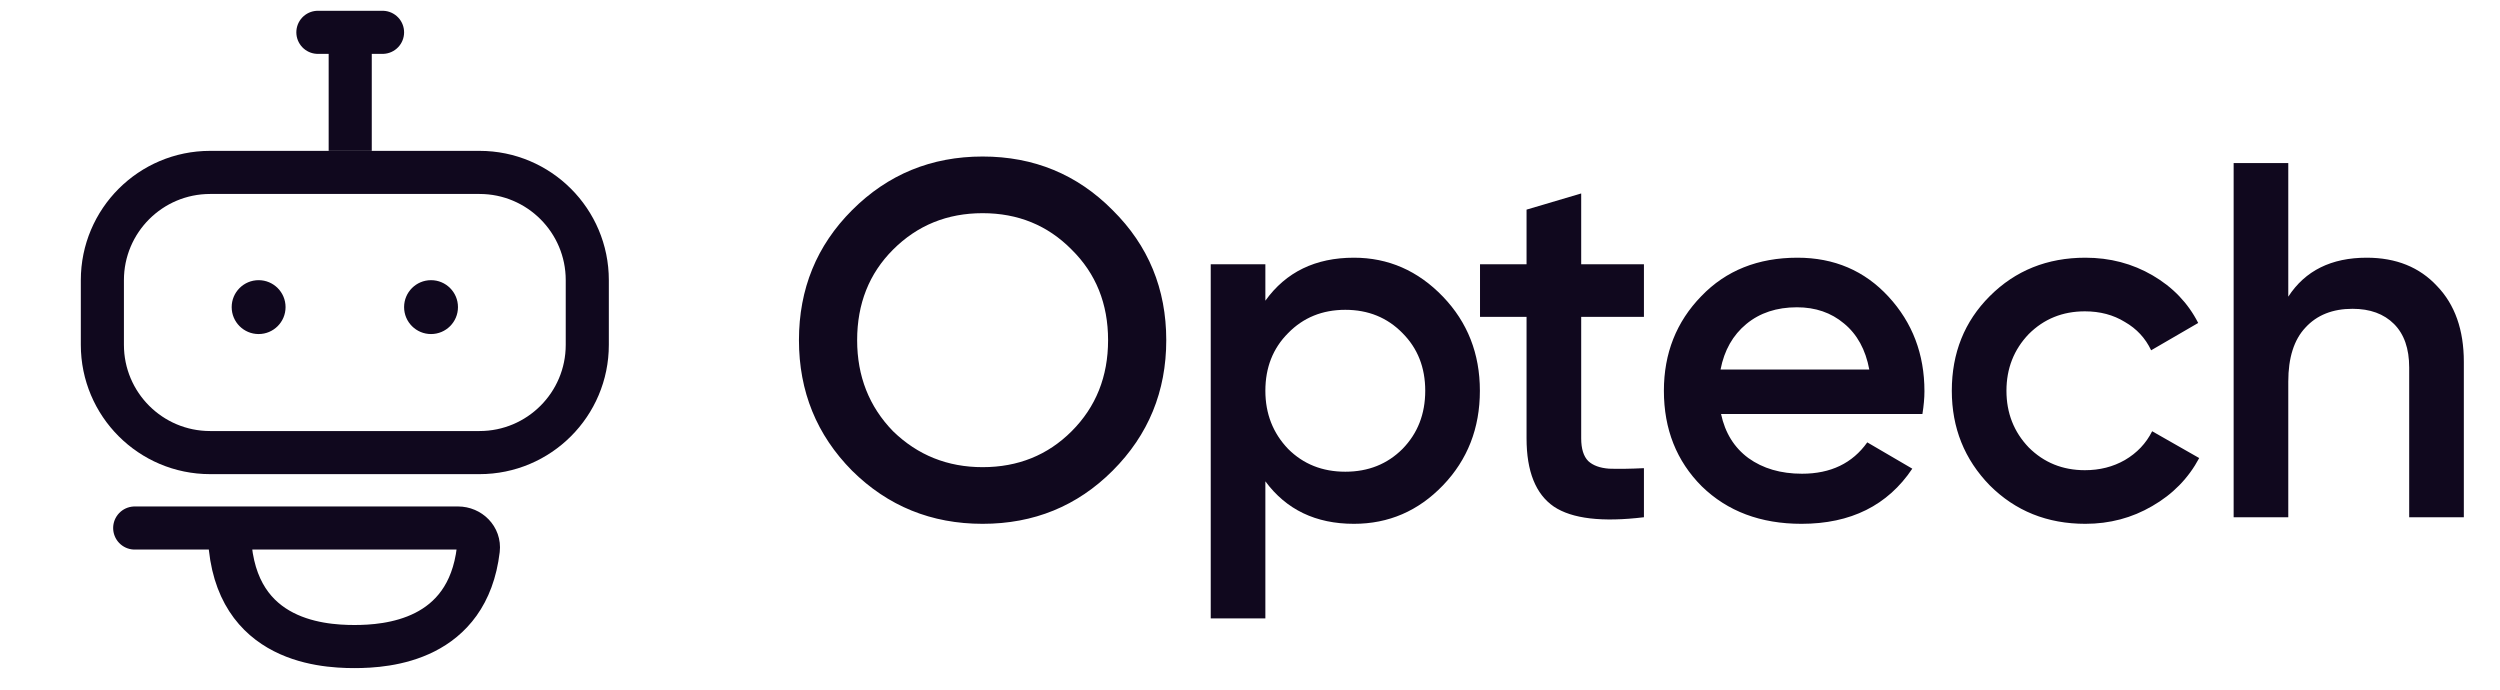
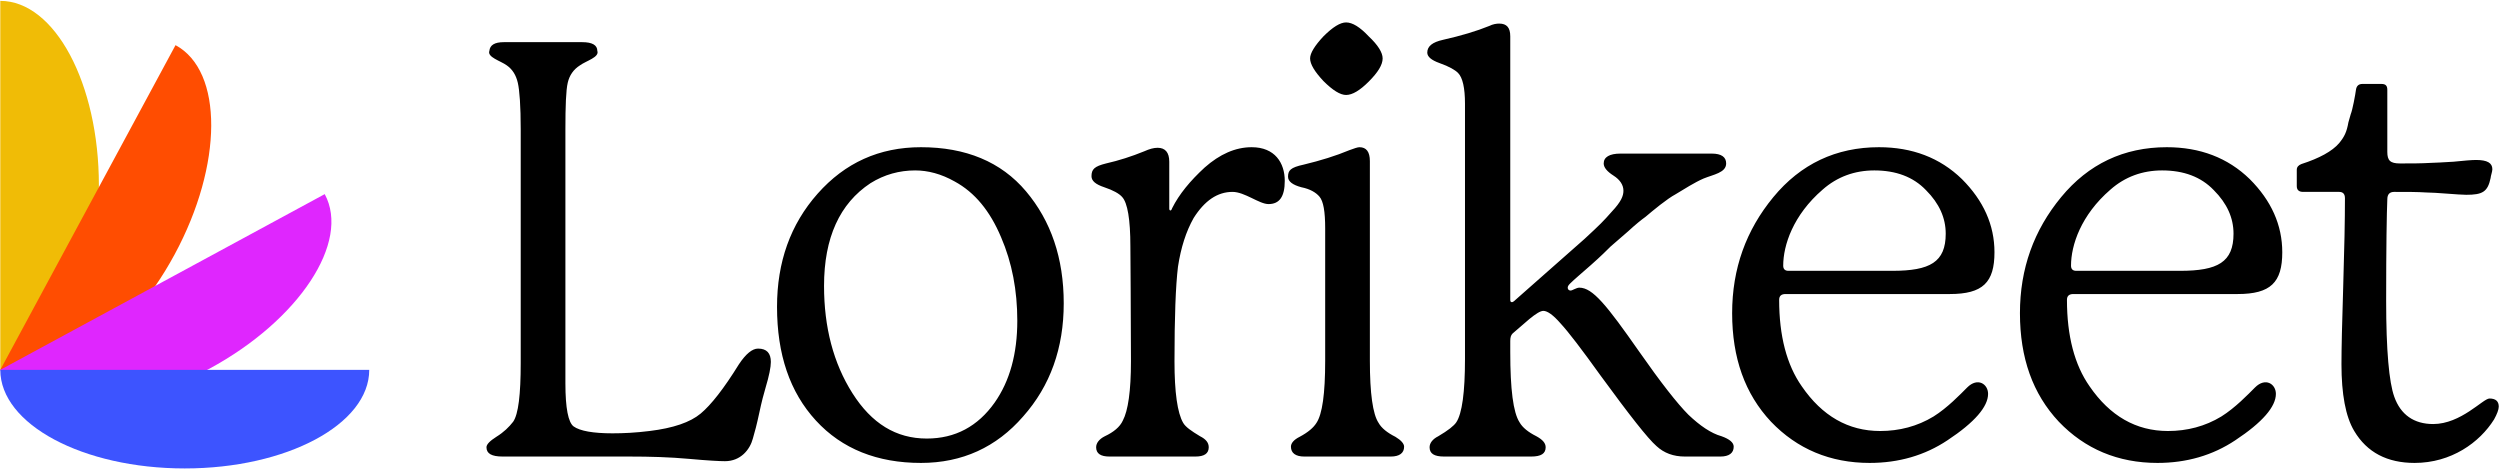
- <svg xmlns="http://www.w3.org/2000/svg" width="232" height="64" viewBox="0 0 232 64" fill="none">
-   <rect x="9.5" y="16" width="45" height="26" rx="10" stroke="#10081E" stroke-width="4" />
-   <line x1="32.5" y1="14" x2="32.5" y2="3" stroke="#10081E" stroke-width="4" />
-   <path d="M29.5 3L35.5 3" stroke="#10081E" stroke-width="4" stroke-linecap="round" />
-   <path d="M24 31C25.381 31 26.5 29.881 26.5 28.5C26.5 27.119 25.381 26 24 26C22.619 26 21.5 27.119 21.5 28.5C21.5 29.881 22.619 31 24 31Z" fill="#10081E" />
-   <path d="M40 31C41.381 31 42.5 29.881 42.5 28.5C42.5 27.119 41.381 26 40 26C38.619 26 37.5 27.119 37.5 28.5C37.5 29.881 38.619 31 40 31Z" fill="#10081E" />
-   <path d="M12.5 49H21.278M21.278 49H42.5C43.605 49 44.517 49.903 44.387 51C43.383 59.455 35.958 60 32.889 60C29.594 60 21.278 59.371 21.278 49Z" stroke="#10081E" stroke-width="4" stroke-linecap="round" />
-   <path d="M103.252 43.681C99.966 46.967 95.944 48.61 91.186 48.61C86.428 48.61 82.391 46.967 79.073 43.681C75.787 40.363 74.143 36.325 74.143 31.568C74.143 26.81 75.787 22.788 79.073 19.502C82.391 16.184 86.428 14.525 91.186 14.525C95.944 14.525 99.966 16.184 103.252 19.502C106.57 22.788 108.229 26.81 108.229 31.568C108.229 36.325 106.57 40.363 103.252 43.681ZM82.876 40.019C85.161 42.241 87.931 43.352 91.186 43.352C94.472 43.352 97.227 42.241 99.449 40.019C101.703 37.765 102.83 34.948 102.83 31.568C102.83 28.187 101.703 25.386 99.449 23.164C97.227 20.91 94.472 19.783 91.186 19.783C87.9 19.783 85.129 20.91 82.876 23.164C80.654 25.386 79.543 28.187 79.543 31.568C79.543 34.917 80.654 37.734 82.876 40.019ZM125.642 23.915C128.835 23.915 131.589 25.12 133.906 27.53C136.19 29.909 137.333 32.82 137.333 36.263C137.333 39.737 136.19 42.663 133.906 45.042C131.621 47.421 128.866 48.61 125.642 48.61C122.105 48.61 119.367 47.296 117.426 44.667V57.39H112.356V24.525H117.426V27.905C119.335 25.245 122.074 23.915 125.642 23.915ZM119.539 41.662C120.947 43.07 122.716 43.775 124.844 43.775C126.973 43.775 128.741 43.07 130.15 41.662C131.558 40.222 132.262 38.422 132.262 36.263C132.262 34.103 131.558 32.319 130.15 30.91C128.741 29.471 126.973 28.751 124.844 28.751C122.716 28.751 120.947 29.471 119.539 30.91C118.13 32.319 117.426 34.103 117.426 36.263C117.426 38.391 118.13 40.191 119.539 41.662Z" fill="#10081E" />
-   <path d="M152.557 24.525V29.408H146.735V40.676C146.735 41.646 146.954 42.35 147.392 42.789C147.831 43.196 148.472 43.43 149.317 43.493C150.194 43.524 151.274 43.508 152.557 43.446V48C148.676 48.469 145.89 48.141 144.2 47.014C142.51 45.856 141.664 43.743 141.664 40.676V29.408H137.345V24.525H141.664V19.454L146.735 17.952V24.525H152.557ZM178.4 38.422H159.714C160.09 40.175 160.935 41.537 162.249 42.507C163.595 43.477 165.254 43.962 167.226 43.962C169.887 43.962 171.905 42.992 173.283 41.051L177.461 43.493C175.176 46.904 171.749 48.61 167.179 48.61C163.392 48.61 160.309 47.452 157.93 45.136C155.583 42.789 154.409 39.831 154.409 36.263C154.409 32.788 155.567 29.862 157.883 27.483C160.168 25.104 163.141 23.915 166.803 23.915C170.215 23.915 173.032 25.12 175.254 27.53C177.477 29.94 178.588 32.867 178.588 36.309C178.588 36.935 178.525 37.64 178.4 38.422ZM159.667 34.291H173.47C173.126 32.444 172.344 31.02 171.123 30.018C169.933 29.017 168.478 28.516 166.757 28.516C164.879 28.516 163.314 29.032 162.062 30.065C160.81 31.098 160.011 32.507 159.667 34.291ZM193.523 48.61C189.986 48.61 187.028 47.421 184.649 45.042C182.302 42.632 181.128 39.706 181.128 36.263C181.128 32.757 182.302 29.83 184.649 27.483C187.028 25.104 189.986 23.915 193.523 23.915C195.808 23.915 197.889 24.462 199.767 25.558C201.645 26.654 203.053 28.125 203.992 29.971L199.626 32.507C199.094 31.38 198.28 30.503 197.185 29.877C196.121 29.22 194.884 28.892 193.476 28.892C191.41 28.892 189.673 29.596 188.264 31.004C186.887 32.444 186.199 34.197 186.199 36.263C186.199 38.328 186.887 40.081 188.264 41.521C189.673 42.929 191.41 43.634 193.476 43.634C194.853 43.634 196.089 43.321 197.185 42.695C198.312 42.037 199.157 41.145 199.72 40.019L204.086 42.507C203.085 44.385 201.629 45.872 199.72 46.967C197.842 48.063 195.776 48.61 193.523 48.61ZM219.63 23.915C222.353 23.915 224.528 24.791 226.156 26.544C227.815 28.265 228.644 30.613 228.644 33.586V48H223.573V34.103C223.573 32.35 223.104 31.004 222.165 30.065C221.226 29.126 219.943 28.657 218.315 28.657C216.468 28.657 215.013 29.236 213.949 30.394C212.885 31.521 212.352 33.195 212.352 35.417V48H207.282V15.135H212.352V27.53C213.917 25.12 216.343 23.915 219.63 23.915Z" fill="#10081E" />
+ <svg xmlns="http://www.w3.org/2000/svg" width="1024" height="192" viewBox="0 0 1024 192" fill="none">
+   <path d="M0.118 151.486C22.423 151.486 40.505 117.655 40.505 75.923C40.505 34.19 22.423 0.359 0.118 0.359L0.118 75.923L0.118 151.486Z" fill="#F0BC06" />
+   <path d="M0.118 151.486C19.747 162.08 51.728 140.897 71.549 104.171C91.37 67.446 91.525 29.087 71.897 18.493L36.008 84.989L0.118 151.486Z" fill="#FF4D01" />
+   <path d="M0.118 151.487C10.741 171.1 49.101 170.888 85.796 151.013C122.492 131.138 143.629 99.126 133.006 79.513L66.562 115.5L0.118 151.487Z" fill="#DF26FE" />
+   <path d="M0.118 151.486C0.118 173.792 33.949 191.874 75.682 191.874C117.414 191.874 151.245 173.792 151.245 151.486H75.682H0.118Z" fill="#3D54FF" />
+   <path d="M310.512 142.784C314.077 142.784 315.742 144.686 315.742 148.252C315.742 150.391 315.028 153.957 313.602 158.711C312.889 161.089 311.938 164.654 310.987 169.171C310.036 173.688 309.085 177.254 308.372 179.631C307.184 184.147 303.38 188.902 296.962 188.902C294.822 188.902 290.068 188.664 282.223 187.951C274.378 187.238 266.296 187 257.738 187H205.916C201.399 187 199.259 185.811 199.259 183.197C199.259 182.008 200.686 180.582 203.301 178.918C206.391 177.016 208.53 174.876 210.194 172.737C212.334 169.647 213.285 161.564 213.285 148.727V52.927C213.285 43.418 212.809 36.999 212.096 33.909C211.383 30.819 209.957 28.442 207.58 26.778C204.965 24.876 199.497 23.45 200.448 20.835C200.686 18.457 202.587 17.269 206.391 17.269H238.483C242.524 17.269 244.664 18.457 244.664 20.835C245.615 23.45 240.147 24.876 237.532 26.778C234.917 28.442 233.253 30.819 232.54 33.909C231.827 36.999 231.589 43.418 231.589 52.927V157.047C231.589 167.269 232.778 172.975 234.917 174.639C237.532 176.54 243 177.491 250.844 177.491C255.361 177.491 260.353 177.254 266.058 176.54C275.805 175.352 282.699 172.975 286.978 169.409C291.257 165.843 296.486 159.187 302.667 149.203C305.52 144.924 308.135 142.784 310.512 142.784ZM416.687 131.374C416.687 119.012 414.547 107.602 410.03 97.142C405.514 86.445 399.333 78.838 391.013 74.321C385.545 71.231 380.078 69.805 374.848 69.805C368.43 69.805 362.249 71.469 356.544 75.034C343.945 83.355 337.526 97.38 337.526 117.111C337.526 133.989 341.33 148.727 349.174 161.089C357.019 173.45 367.003 179.631 379.602 179.631C391.251 179.631 400.522 174.639 407.416 164.892C413.596 156.097 416.687 144.924 416.687 131.374ZM377.225 60.296C395.53 60.296 410.03 66.239 420.252 78.363C430.474 90.486 435.704 105.7 435.704 124.242C435.704 142.547 430.237 157.998 419.064 170.597C408.129 183.197 394.103 189.615 377.225 189.615C359.396 189.615 344.895 183.91 334.198 172.261C323.501 160.613 318.271 145.162 318.271 125.669C318.271 107.364 323.739 91.913 334.911 79.313C346.084 66.714 360.109 60.296 377.225 60.296ZM512.688 60.296C522.196 60.296 526.238 66.714 526.238 74.084C526.238 80.502 524.098 83.592 519.582 83.592C515.778 83.592 509.835 78.6 504.843 78.6C498.662 78.6 493.433 82.166 488.916 89.298C485.826 94.765 483.686 101.421 482.497 109.266C481.547 117.111 481.071 129.948 481.071 148.014C481.071 160.613 482.26 169.171 484.637 173.212C485.588 174.876 487.965 176.54 491.531 178.68C493.908 179.868 495.097 181.295 495.097 183.197C495.097 185.811 493.195 187 489.629 187H454.447C450.881 187 448.979 185.811 448.979 183.197C448.979 181.532 450.168 179.868 452.545 178.68C456.111 177.016 458.726 174.876 459.914 172.261C462.054 168.22 463.242 160.138 463.242 148.014C463.242 133.276 463.005 100.708 463.005 100.946C463.005 89.773 461.816 83.117 459.676 80.74C458.488 79.313 455.873 77.887 452.307 76.698C448.741 75.51 447.077 74.084 447.077 72.182C447.077 69.329 448.266 68.141 453.02 66.952C458.25 65.763 463.48 64.099 468.71 61.96C470.849 61.009 472.513 60.534 474.177 60.534C477.268 60.534 478.932 62.435 478.932 66.239V85.494C478.932 85.97 479.169 86.207 479.407 86.207C479.645 86.207 479.883 85.97 480.12 85.256C482.973 79.551 487.49 74.084 493.433 68.616C499.613 63.149 506.032 60.296 512.688 60.296ZM566.329 23.925C566.329 26.54 564.427 29.63 560.623 33.434C557.058 36.999 553.967 38.901 551.352 38.901C548.975 38.901 545.885 36.999 542.081 33.196C538.515 29.392 536.614 26.302 536.614 23.925C536.614 21.785 538.515 18.695 542.081 14.892C545.885 11.088 548.975 9.186 551.352 9.186C553.967 9.186 557.058 11.088 560.623 14.892C564.427 18.457 566.329 21.548 566.329 23.925ZM571.558 178.918C573.936 180.344 575.124 181.77 575.124 182.959C575.124 185.574 573.222 187 569.657 187H534.237C530.671 187 528.769 185.574 528.769 182.959C528.769 181.532 529.958 180.106 532.335 178.918C535.901 177.016 538.04 175.114 539.229 173.212C541.606 169.647 542.794 161.326 542.794 147.776V93.577C542.794 86.683 542.081 82.404 540.417 80.502C538.991 78.838 536.614 77.412 533.048 76.698C529.482 75.748 527.58 74.321 527.58 72.42C527.58 69.805 528.531 68.616 533.999 67.427C540.893 65.763 547.073 63.862 552.779 61.484C554.68 60.771 556.107 60.296 556.82 60.296C559.672 60.296 561.099 62.198 561.099 66.001V147.776C561.099 161.089 562.287 169.647 564.665 173.212C565.853 175.352 568.23 177.254 571.558 178.918ZM705.132 178.68C708.46 179.868 710.124 181.295 710.124 182.959C710.124 185.574 708.222 187 704.657 187H690.156C685.401 187 681.598 185.574 678.508 182.721C674.942 179.631 667.335 169.884 655.687 153.957C647.842 143.022 642.374 135.89 639.284 132.562C636.194 128.997 633.817 127.333 632.152 127.333C630.964 127.333 629.062 128.521 626.447 130.661L619.553 136.604C618.84 137.317 618.603 138.268 618.603 139.694V144.211C618.603 159.425 619.791 168.933 622.406 172.975C623.595 175.114 625.972 177.016 629.3 178.68C631.915 180.106 633.103 181.532 633.103 183.197C633.103 185.811 631.202 187 627.16 187H591.503C587.461 187 585.56 185.811 585.56 183.197C585.56 181.532 586.748 179.868 589.125 178.68C593.167 176.303 595.544 174.401 596.495 172.975C598.872 169.409 600.06 160.613 600.06 147.063V42.467C600.06 36.049 599.11 31.77 597.208 29.868C596.019 28.679 593.642 27.253 589.601 25.827C586.273 24.638 584.609 23.212 584.609 21.548C584.609 18.933 586.748 17.269 591.027 16.318C598.396 14.654 604.815 12.752 610.045 10.613C611.471 9.9 612.897 9.662 614.086 9.662C617.176 9.662 618.603 11.326 618.603 14.892V122.816C618.603 123.529 618.84 123.767 619.316 123.767C619.553 123.767 620.029 123.529 620.742 122.816L649.031 97.855C655.449 91.913 656.638 90.724 660.203 86.683C664.007 82.641 664.958 80.264 664.958 78.125C664.958 75.748 663.531 73.608 660.916 71.944C658.302 70.28 656.875 68.616 656.875 66.952C656.875 64.337 659.252 62.911 663.769 62.911H701.091C705.132 62.911 707.034 64.337 707.034 66.952C707.034 70.756 701.804 71.469 697.763 73.133C693.959 74.797 689.918 77.412 686.352 79.551C682.787 81.453 677.081 86.207 673.991 88.822C672.327 90.011 669.95 91.913 666.859 94.765L659.728 100.946C658.302 102.372 655.687 104.987 651.645 108.553C647.604 112.119 644.752 114.496 643.088 116.16C642.374 116.873 642.137 117.348 642.137 117.824C642.137 118.537 642.612 119.012 643.325 119.012C644.038 119.012 645.702 117.824 646.891 117.824C652.359 117.824 658.064 124.955 671.376 143.973C680.172 156.572 687.065 165.368 691.582 169.884C696.337 174.401 700.853 177.491 705.132 178.68ZM730.405 108.791C730.405 110.217 731.118 110.93 732.544 110.93H775.096C790.547 110.93 796.966 107.364 796.966 95.716C796.966 89.298 794.351 83.355 788.883 77.887C783.654 72.42 776.522 69.805 767.726 69.805C759.644 69.805 752.512 72.42 746.569 77.649C734.446 88.109 730.405 100.47 730.405 108.791ZM814.319 161.326C814.319 166.556 808.852 172.975 797.679 180.344C788.408 186.525 777.711 189.615 765.825 189.615C749.66 189.615 736.11 183.91 725.412 172.737C714.715 161.326 709.485 146.588 709.485 128.283C709.485 109.979 715.191 94.29 726.363 80.74C737.536 67.19 752.037 60.296 769.628 60.296C783.178 60.296 794.589 64.575 803.622 73.371C812.418 82.166 816.934 92.15 816.934 103.323C816.934 115.684 812.18 120.439 798.63 120.439H731.355C729.691 120.439 728.741 121.152 728.741 122.816C728.741 137.555 731.831 149.44 738.012 158.236C746.332 170.36 757.029 176.54 770.104 176.54C777.948 176.54 785.318 174.639 791.974 170.597C797.679 167.032 802.909 161.564 805.761 158.711C810.04 154.433 814.319 157.285 814.319 161.326ZM848.289 108.791C848.289 110.217 849.002 110.93 850.428 110.93H892.98C908.432 110.93 914.85 107.364 914.85 95.716C914.85 89.298 912.235 83.355 906.768 77.887C901.538 72.42 894.406 69.805 885.611 69.805C877.528 69.805 870.397 72.42 864.454 77.649C852.33 88.109 848.289 100.47 848.289 108.791ZM932.204 161.326C932.204 166.556 926.736 172.975 915.563 180.344C906.292 186.525 895.595 189.615 883.709 189.615C867.544 189.615 853.994 183.91 843.297 172.737C832.599 161.326 827.37 146.588 827.37 128.283C827.37 109.979 833.075 94.29 844.248 80.74C855.42 67.19 869.921 60.296 887.512 60.296C901.062 60.296 912.473 64.575 921.506 73.371C930.302 82.166 934.818 92.15 934.818 103.323C934.818 115.684 930.064 120.439 916.514 120.439H849.24C847.576 120.439 846.625 121.152 846.625 122.816C846.625 137.555 849.715 149.44 855.896 158.236C864.216 170.36 874.913 176.54 887.988 176.54C895.833 176.54 903.202 174.639 909.858 170.597C915.563 167.032 920.793 161.564 923.646 158.711C927.925 154.433 932.204 157.285 932.204 161.326ZM1019.68 163.228C1022.3 163.228 1023.49 164.417 1023.49 166.556C1023.49 167.745 1022.77 169.647 1021.58 171.786C1015.64 181.295 1003.99 189.615 989.017 189.615C977.844 189.615 969.524 185.336 964.294 176.54C960.728 170.597 959.064 161.326 959.064 149.203C959.064 143.022 959.302 132.325 959.777 117.348C960.253 102.134 960.49 90.011 960.49 81.215C960.49 79.551 959.777 78.6 958.113 78.6H943.375C941.711 78.6 940.76 77.887 940.76 76.223V69.567C940.76 68.378 941.473 67.665 942.661 67.19C950.031 64.813 955.26 61.96 958.113 58.632C960.253 56.017 961.203 54.115 961.917 50.074L962.867 46.746C963.581 45.082 964.769 38.664 965.007 36.762C965.245 35.098 966.196 34.385 967.622 34.385H975.467C977.131 34.385 977.844 35.098 977.844 36.762V62.198C977.844 65.763 979.032 66.952 983.074 66.952C987.59 66.952 991.631 66.952 995.673 66.714C997.337 66.714 1000.43 66.477 1004.94 66.239C1009.46 65.763 1012.55 65.526 1014.21 65.526C1018.73 65.526 1020.87 66.714 1020.87 69.329C1020.87 70.28 1020.16 72.182 1020.16 72.895C1018.97 78.6 1016.83 79.789 1010.17 79.789C1007.08 79.789 997.574 78.838 993.771 78.838C990.205 78.6 985.926 78.6 980.696 78.6C978.795 78.6 977.844 79.551 977.844 81.691C977.606 87.158 977.368 100.946 977.368 123.291C977.368 143.497 978.557 156.572 980.696 162.515C983.311 169.884 988.779 173.688 996.624 173.688C1008.03 173.688 1017.07 163.228 1019.68 163.228Z" fill="black" />
</svg>
